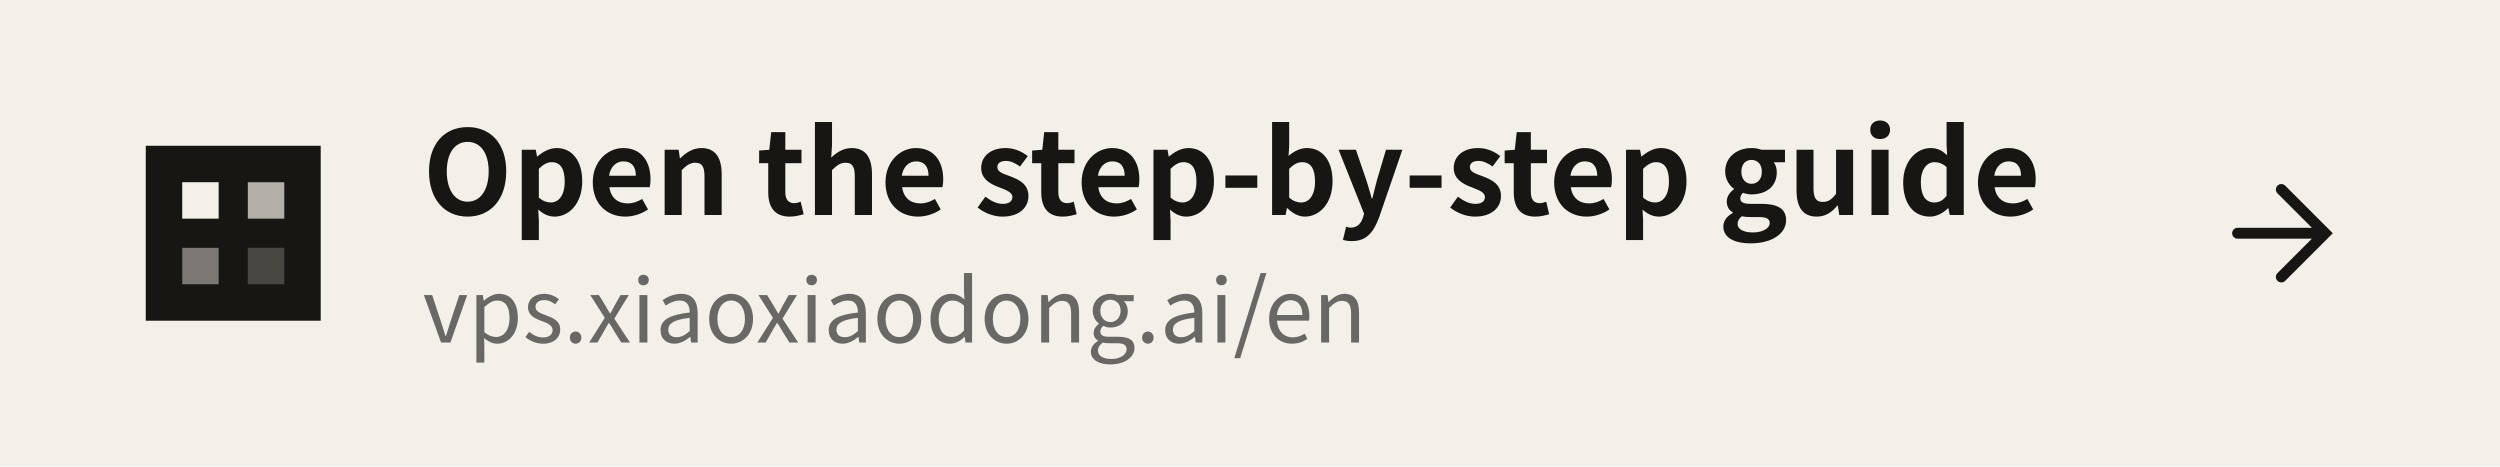
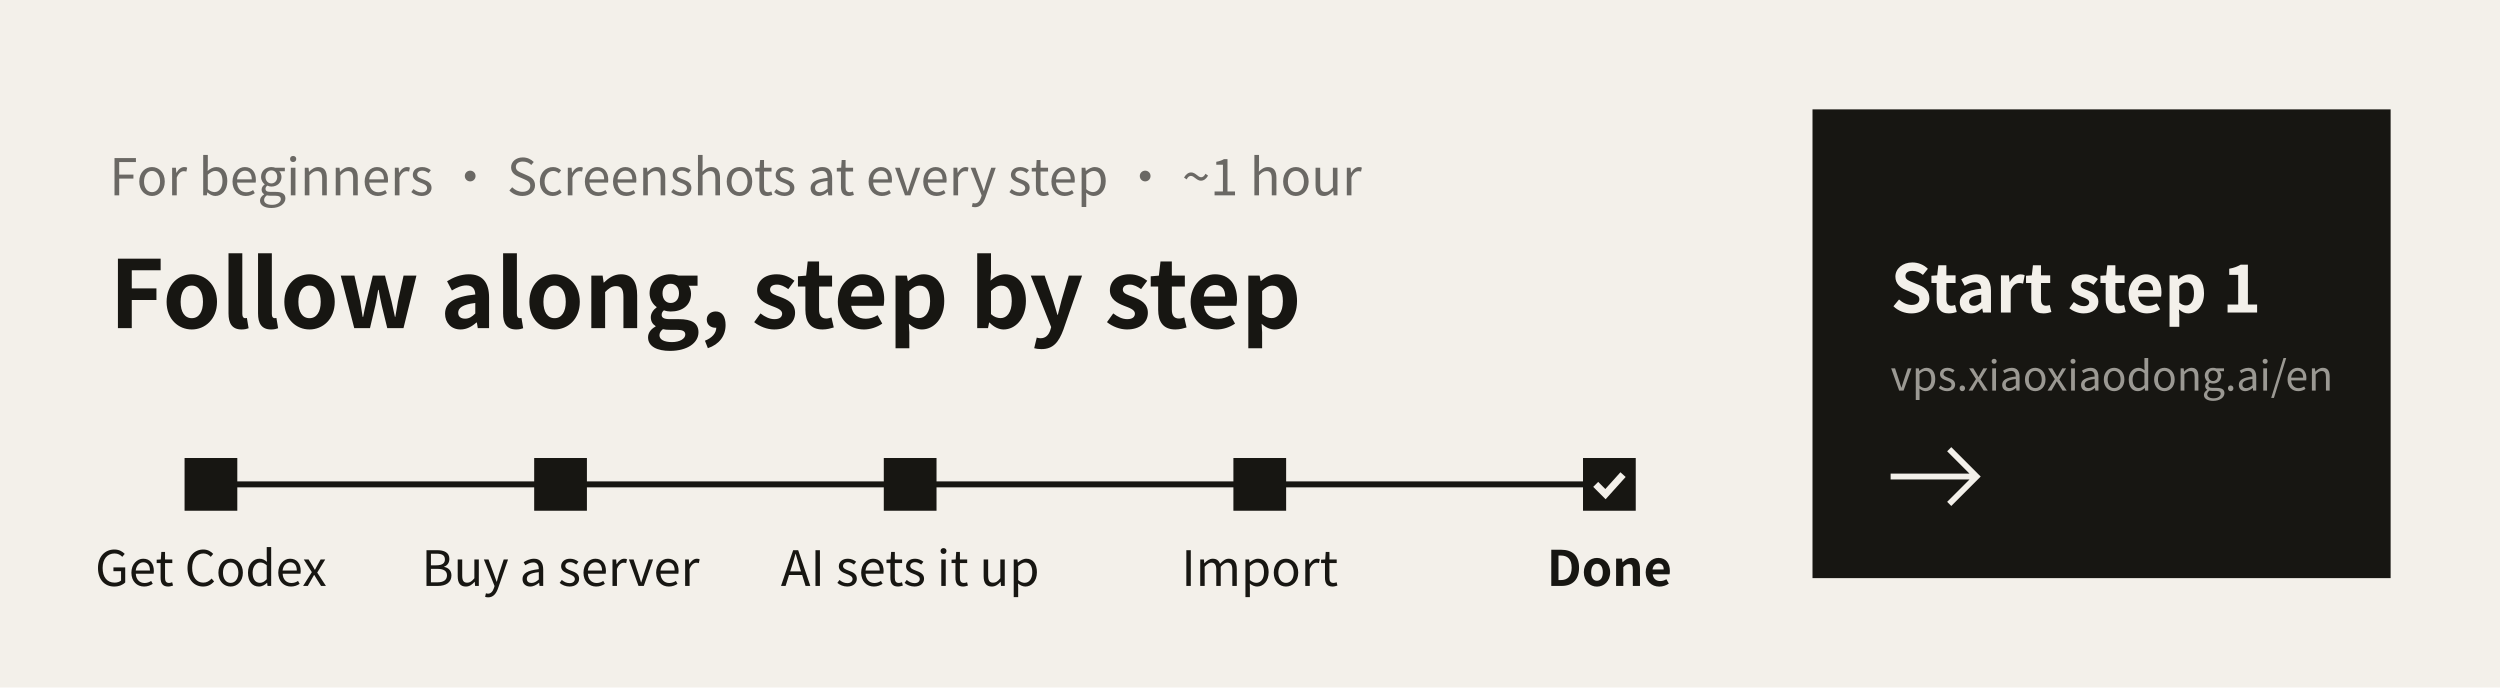
- <svg xmlns="http://www.w3.org/2000/svg" width="343" height="64" viewBox="0 0 343 64" role="img" aria-label="Open the step-by-step guide">
-   <rect width="343" height="64" fill="#f3f0ea" />
-   <rect x="20" y="20" width="24" height="24" fill="#171612" />
-   <rect x="25" y="25" width="5" height="5" fill="#f3f0ea" opacity="1" />
-   <rect x="34" y="25" width="5" height="5" fill="#f3f0ea" opacity="0.7" />
-   <rect x="25" y="34" width="5" height="5" fill="#f3f0ea" opacity="0.45" />
-   <rect x="34" y="34" width="5" height="5" fill="#f3f0ea" opacity="0.22" />
-   <text x="58" y="29.5" fill="#171612" font-family="-apple-system,BlinkMacSystemFont,'Segoe UI','PingFang SC','Hiragino Sans','Apple SD Gothic Neo','Malgun Gothic','Microsoft YaHei','Noto Sans CJK SC','Noto Sans Arabic','Noto Sans',Helvetica,Arial,sans-serif" font-size="16" font-weight="600" text-anchor="start">Open the step-by-step guide</text>
-   <text x="58" y="47" fill="#171612" fill-opacity=".62" font-family="-apple-system,BlinkMacSystemFont,'Segoe UI','PingFang SC','Hiragino Sans','Apple SD Gothic Neo','Malgun Gothic','Microsoft YaHei','Noto Sans CJK SC','Noto Sans Arabic','Noto Sans',Helvetica,Arial,sans-serif" font-size="12" font-weight="400" text-anchor="start" direction="ltr" unicode-bidi="embed">vps.xiaoxiaodong.ai/en</text>
-   <path d="M307 32.0h12M313 26.0l6 6-6 6" fill="none" stroke="#171612" stroke-width="1.5" stroke-linecap="round" stroke-linejoin="miter" />
+ <svg xmlns="http://www.w3.org/2000/svg" width="640" height="176" viewBox="0 0 640 176" role="img" aria-label="Follow along, step by step">
+   <style>
+ .track{stroke-dasharray:358;animation:fill 7s linear infinite}
+ @keyframes fill{0%{stroke-dashoffset:358;opacity:1}62%{stroke-dashoffset:0}92%{stroke-dashoffset:0;opacity:1}100%{stroke-dashoffset:0;opacity:0}}
+ .arrow{animation:nudge 1.4s ease-in-out infinite}
+ @keyframes nudge{0%,100%{transform:translateX(0)}50%{transform:translateX(5px)}}
+ .shine{animation:shine 7s ease-in-out infinite}
+ @keyframes shine{0%,62%{transform:translateX(-80px)}76%,100%{transform:translateX(228px)}}
+ .ok{animation:ok 7s ease infinite}
+ @keyframes ok{0%,62%{opacity:0}66%,92%{opacity:1}100%{opacity:0}}
+ .n0{animation:n0 7s steps(1,end) infinite}
+ @keyframes n0{0%{fill-opacity:0}0%{fill-opacity:1}92%{fill-opacity:1}100%{fill-opacity:0}}
+ .l0{animation:l0 7s ease infinite}
+ @keyframes l0{0%{opacity:.4}0%{opacity:.4}3%{opacity:1}92%{opacity:1}100%{opacity:.4}}
+ .n1{animation:n1 7s steps(1,end) infinite}
+ @keyframes n1{0%{fill-opacity:0}15.5%{fill-opacity:1}92%{fill-opacity:1}100%{fill-opacity:0}}
+ .l1{animation:l1 7s ease infinite}
+ @keyframes l1{0%{opacity:.4}15.4%{opacity:.4}18.5%{opacity:1}92%{opacity:1}100%{opacity:.4}}
+ .n2{animation:n2 7s steps(1,end) infinite}
+ @keyframes n2{0%{fill-opacity:0}31%{fill-opacity:1}92%{fill-opacity:1}100%{fill-opacity:0}}
+ .l2{animation:l2 7s ease infinite}
+ @keyframes l2{0%{opacity:.4}30.9%{opacity:.4}34%{opacity:1}92%{opacity:1}100%{opacity:.4}}
+ .n3{animation:n3 7s steps(1,end) infinite}
+ @keyframes n3{0%{fill-opacity:0}46.5%{fill-opacity:1}92%{fill-opacity:1}100%{fill-opacity:0}}
+ .l3{animation:l3 7s ease infinite}
+ @keyframes l3{0%{opacity:.4}46.4%{opacity:.4}49.5%{opacity:1}92%{opacity:1}100%{opacity:.4}}
+ .n4{animation:n4 7s steps(1,end) infinite}
+ @keyframes n4{0%{fill-opacity:0}62%{fill-opacity:1}92%{fill-opacity:1}100%{fill-opacity:0}}
+ .l4{animation:l4 7s ease infinite}
+ @keyframes l4{0%{opacity:.4}61.9%{opacity:.4}65%{opacity:1}92%{opacity:1}100%{opacity:.4}}
+ @media (prefers-reduced-motion:reduce){*{animation:none!important}}
+ </style>
+   <defs>
+     <clipPath id="cc">
+       <rect x="464" y="28" width="148" height="120" />
+     </clipPath>
+     <linearGradient id="sg" x1="0" x2="1">
+       <stop offset="0" stop-color="#f3f0ea" stop-opacity="0" />
+       <stop offset=".5" stop-color="#f3f0ea" stop-opacity=".1" />
+       <stop offset="1" stop-color="#f3f0ea" stop-opacity="0" />
+     </linearGradient>
+   </defs>
+   <rect width="640" height="176" fill="#f3f0ea" />
+   <text x="28" y="50" font-family="-apple-system,BlinkMacSystemFont,'Segoe UI','PingFang SC','Hiragino Sans','Apple SD Gothic Neo','Malgun Gothic','Microsoft YaHei','Noto Sans CJK SC','Noto Sans Arabic','Noto Sans',Helvetica,Arial,sans-serif" font-size="13" font-weight="400" fill="#171612" fill-opacity=".62" text-anchor="start">For beginners · Screenshots at every step · ~1 hour</text>
+   <text x="28" y="84" font-family="-apple-system,BlinkMacSystemFont,'Segoe UI','PingFang SC','Hiragino Sans','Apple SD Gothic Neo','Malgun Gothic','Microsoft YaHei','Noto Sans CJK SC','Noto Sans Arabic','Noto Sans',Helvetica,Arial,sans-serif" font-size="24" font-weight="700" fill="#171612" text-anchor="start">Follow along, step by step</text>
+   <line x1="54" y1="124" x2="412" y2="124" stroke="#171612" stroke-opacity=".22" stroke-width="1.5" />
+   <line class="track" x1="54" y1="124" x2="412" y2="124" stroke="#171612" stroke-width="1.5" />
+   <rect class="n0" x="48" y="118" width="12" height="12" fill="#171612" stroke="#171612" stroke-width="1.5" />
+   <text x="54" y="150" font-family="-apple-system,BlinkMacSystemFont,'Segoe UI','PingFang SC','Hiragino Sans','Apple SD Gothic Neo','Malgun Gothic','Microsoft YaHei','Noto Sans CJK SC','Noto Sans Arabic','Noto Sans',Helvetica,Arial,sans-serif" font-size="12.5" font-weight="500" class="l0" fill="#171612" text-anchor="middle">Get Codex</text>
+   <rect class="n1" x="137.5" y="118" width="12" height="12" fill="#171612" stroke="#171612" stroke-width="1.5" />
+   <text x="143.5" y="150" font-family="-apple-system,BlinkMacSystemFont,'Segoe UI','PingFang SC','Hiragino Sans','Apple SD Gothic Neo','Malgun Gothic','Microsoft YaHei','Noto Sans CJK SC','Noto Sans Arabic','Noto Sans',Helvetica,Arial,sans-serif" font-size="12.5" font-weight="500" class="l1" fill="#171612" text-anchor="middle">Buy a server</text>
+   <rect class="n2" x="227" y="118" width="12" height="12" fill="#171612" stroke="#171612" stroke-width="1.5" />
+   <text x="233" y="150" font-family="-apple-system,BlinkMacSystemFont,'Segoe UI','PingFang SC','Hiragino Sans','Apple SD Gothic Neo','Malgun Gothic','Microsoft YaHei','Noto Sans CJK SC','Noto Sans Arabic','Noto Sans',Helvetica,Arial,sans-serif" font-size="12.5" font-weight="500" class="l2" fill="#171612" text-anchor="middle">AI sets it up</text>
+   <rect class="n3" x="316.5" y="118" width="12" height="12" fill="#171612" stroke="#171612" stroke-width="1.5" />
+   <text x="322.5" y="150" font-family="-apple-system,BlinkMacSystemFont,'Segoe UI','PingFang SC','Hiragino Sans','Apple SD Gothic Neo','Malgun Gothic','Microsoft YaHei','Noto Sans CJK SC','Noto Sans Arabic','Noto Sans',Helvetica,Arial,sans-serif" font-size="12.5" font-weight="500" class="l3" fill="#171612" text-anchor="middle">Import</text>
+   <rect class="n4" x="406" y="118" width="12" height="12" fill="#171612" stroke="#171612" stroke-width="1.5" />
+   <path class="ok" d="M408.5 124l2.5 2.5 4.5-5" fill="none" stroke="#f3f0ea" stroke-width="1.8" stroke-linejoin="miter" />
+   <text x="412" y="150" font-family="-apple-system,BlinkMacSystemFont,'Segoe UI','PingFang SC','Hiragino Sans','Apple SD Gothic Neo','Malgun Gothic','Microsoft YaHei','Noto Sans CJK SC','Noto Sans Arabic','Noto Sans',Helvetica,Arial,sans-serif" font-size="12.5" font-weight="700" class="l4" fill="#171612" text-anchor="middle">Done</text>
+   <rect x="464" y="28" width="148" height="120" fill="#171612" />
+   <g clip-path="url(#cc)">
+     <rect class="shine" x="404" y="28" width="60" height="120" fill="url(#sg)" />
+   </g>
+   <text x="484" y="80" font-family="-apple-system,BlinkMacSystemFont,'Segoe UI','PingFang SC','Hiragino Sans','Apple SD Gothic Neo','Malgun Gothic','Microsoft YaHei','Noto Sans CJK SC','Noto Sans Arabic','Noto Sans',Helvetica,Arial,sans-serif" font-size="17" font-weight="700" fill="#f3f0ea" text-anchor="start">Start step 1</text>
+   <text x="484" y="100" font-family="-apple-system,BlinkMacSystemFont,'Segoe UI','PingFang SC','Hiragino Sans','Apple SD Gothic Neo','Malgun Gothic','Microsoft YaHei','Noto Sans CJK SC','Noto Sans Arabic','Noto Sans',Helvetica,Arial,sans-serif" font-size="10.5" font-weight="400" fill="#f3f0ea" fill-opacity=".6" text-anchor="start" direction="ltr" unicode-bidi="embed">vps.xiaoxiaodong.ai/en</text>
+   <g class="arrow">
+     <path d="M484 122h22M499 115l7 7-7 7" fill="none" stroke="#f3f0ea" stroke-width="1.5" stroke-linejoin="miter" />
+   </g>
</svg>
